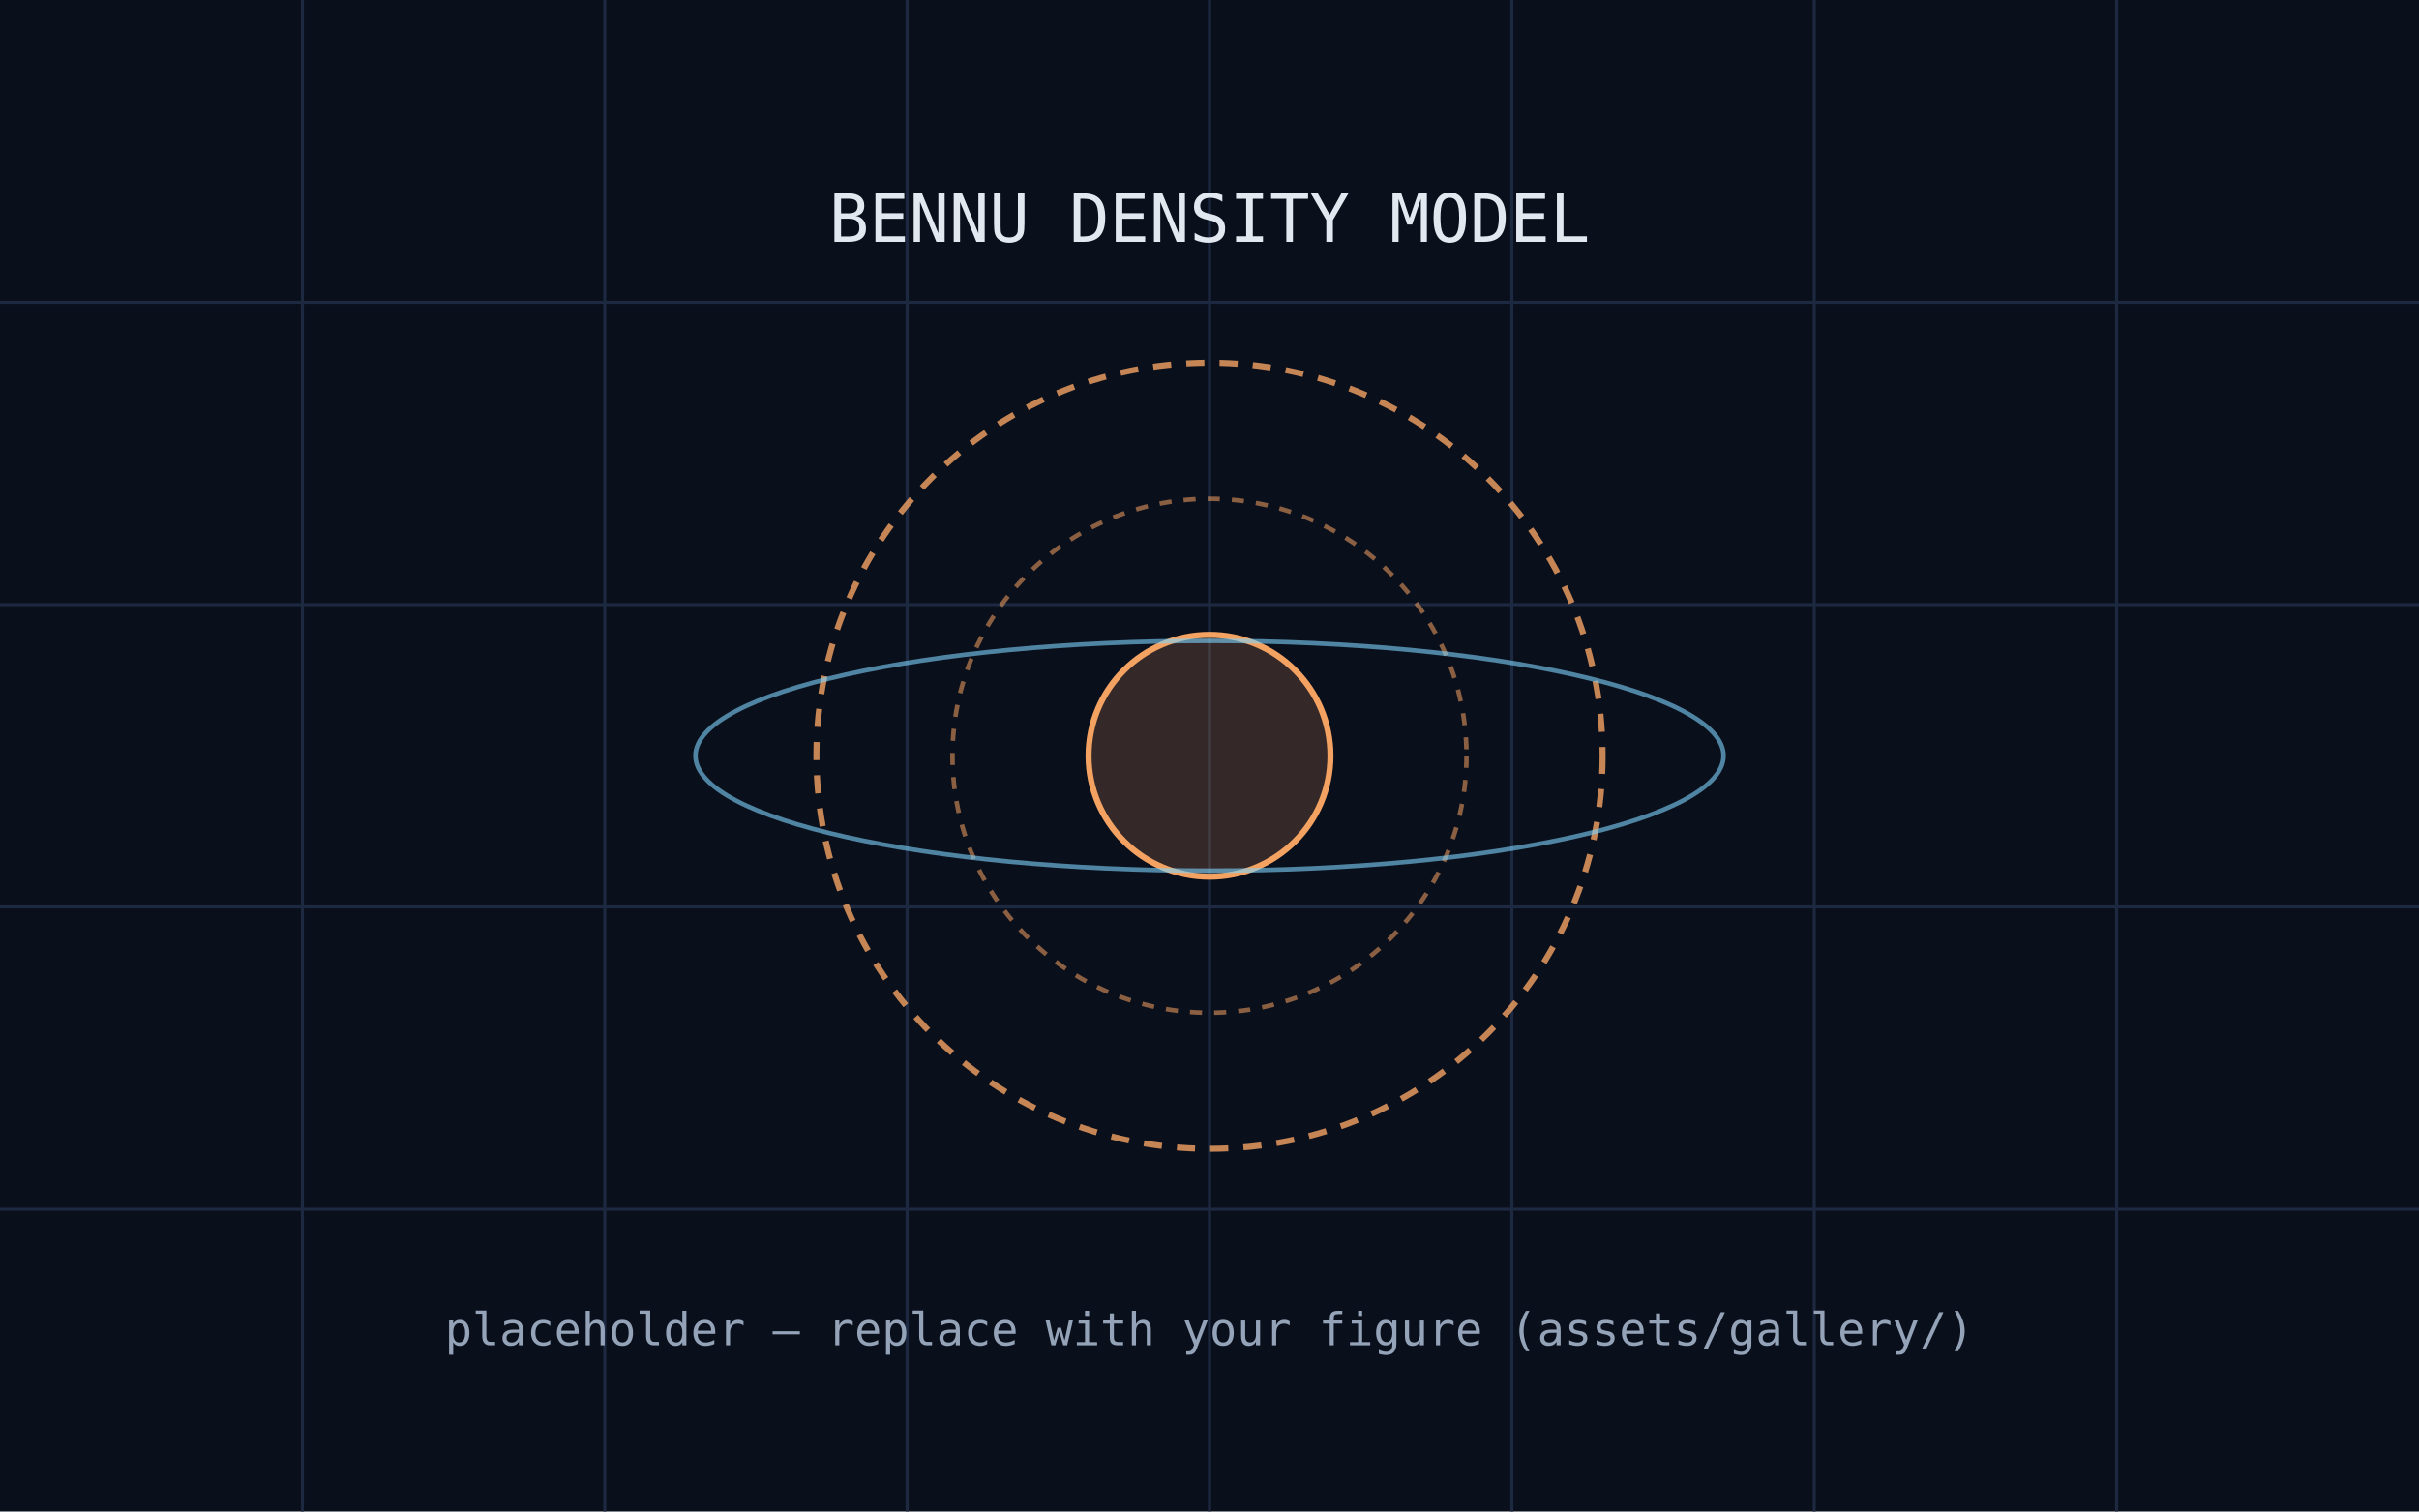
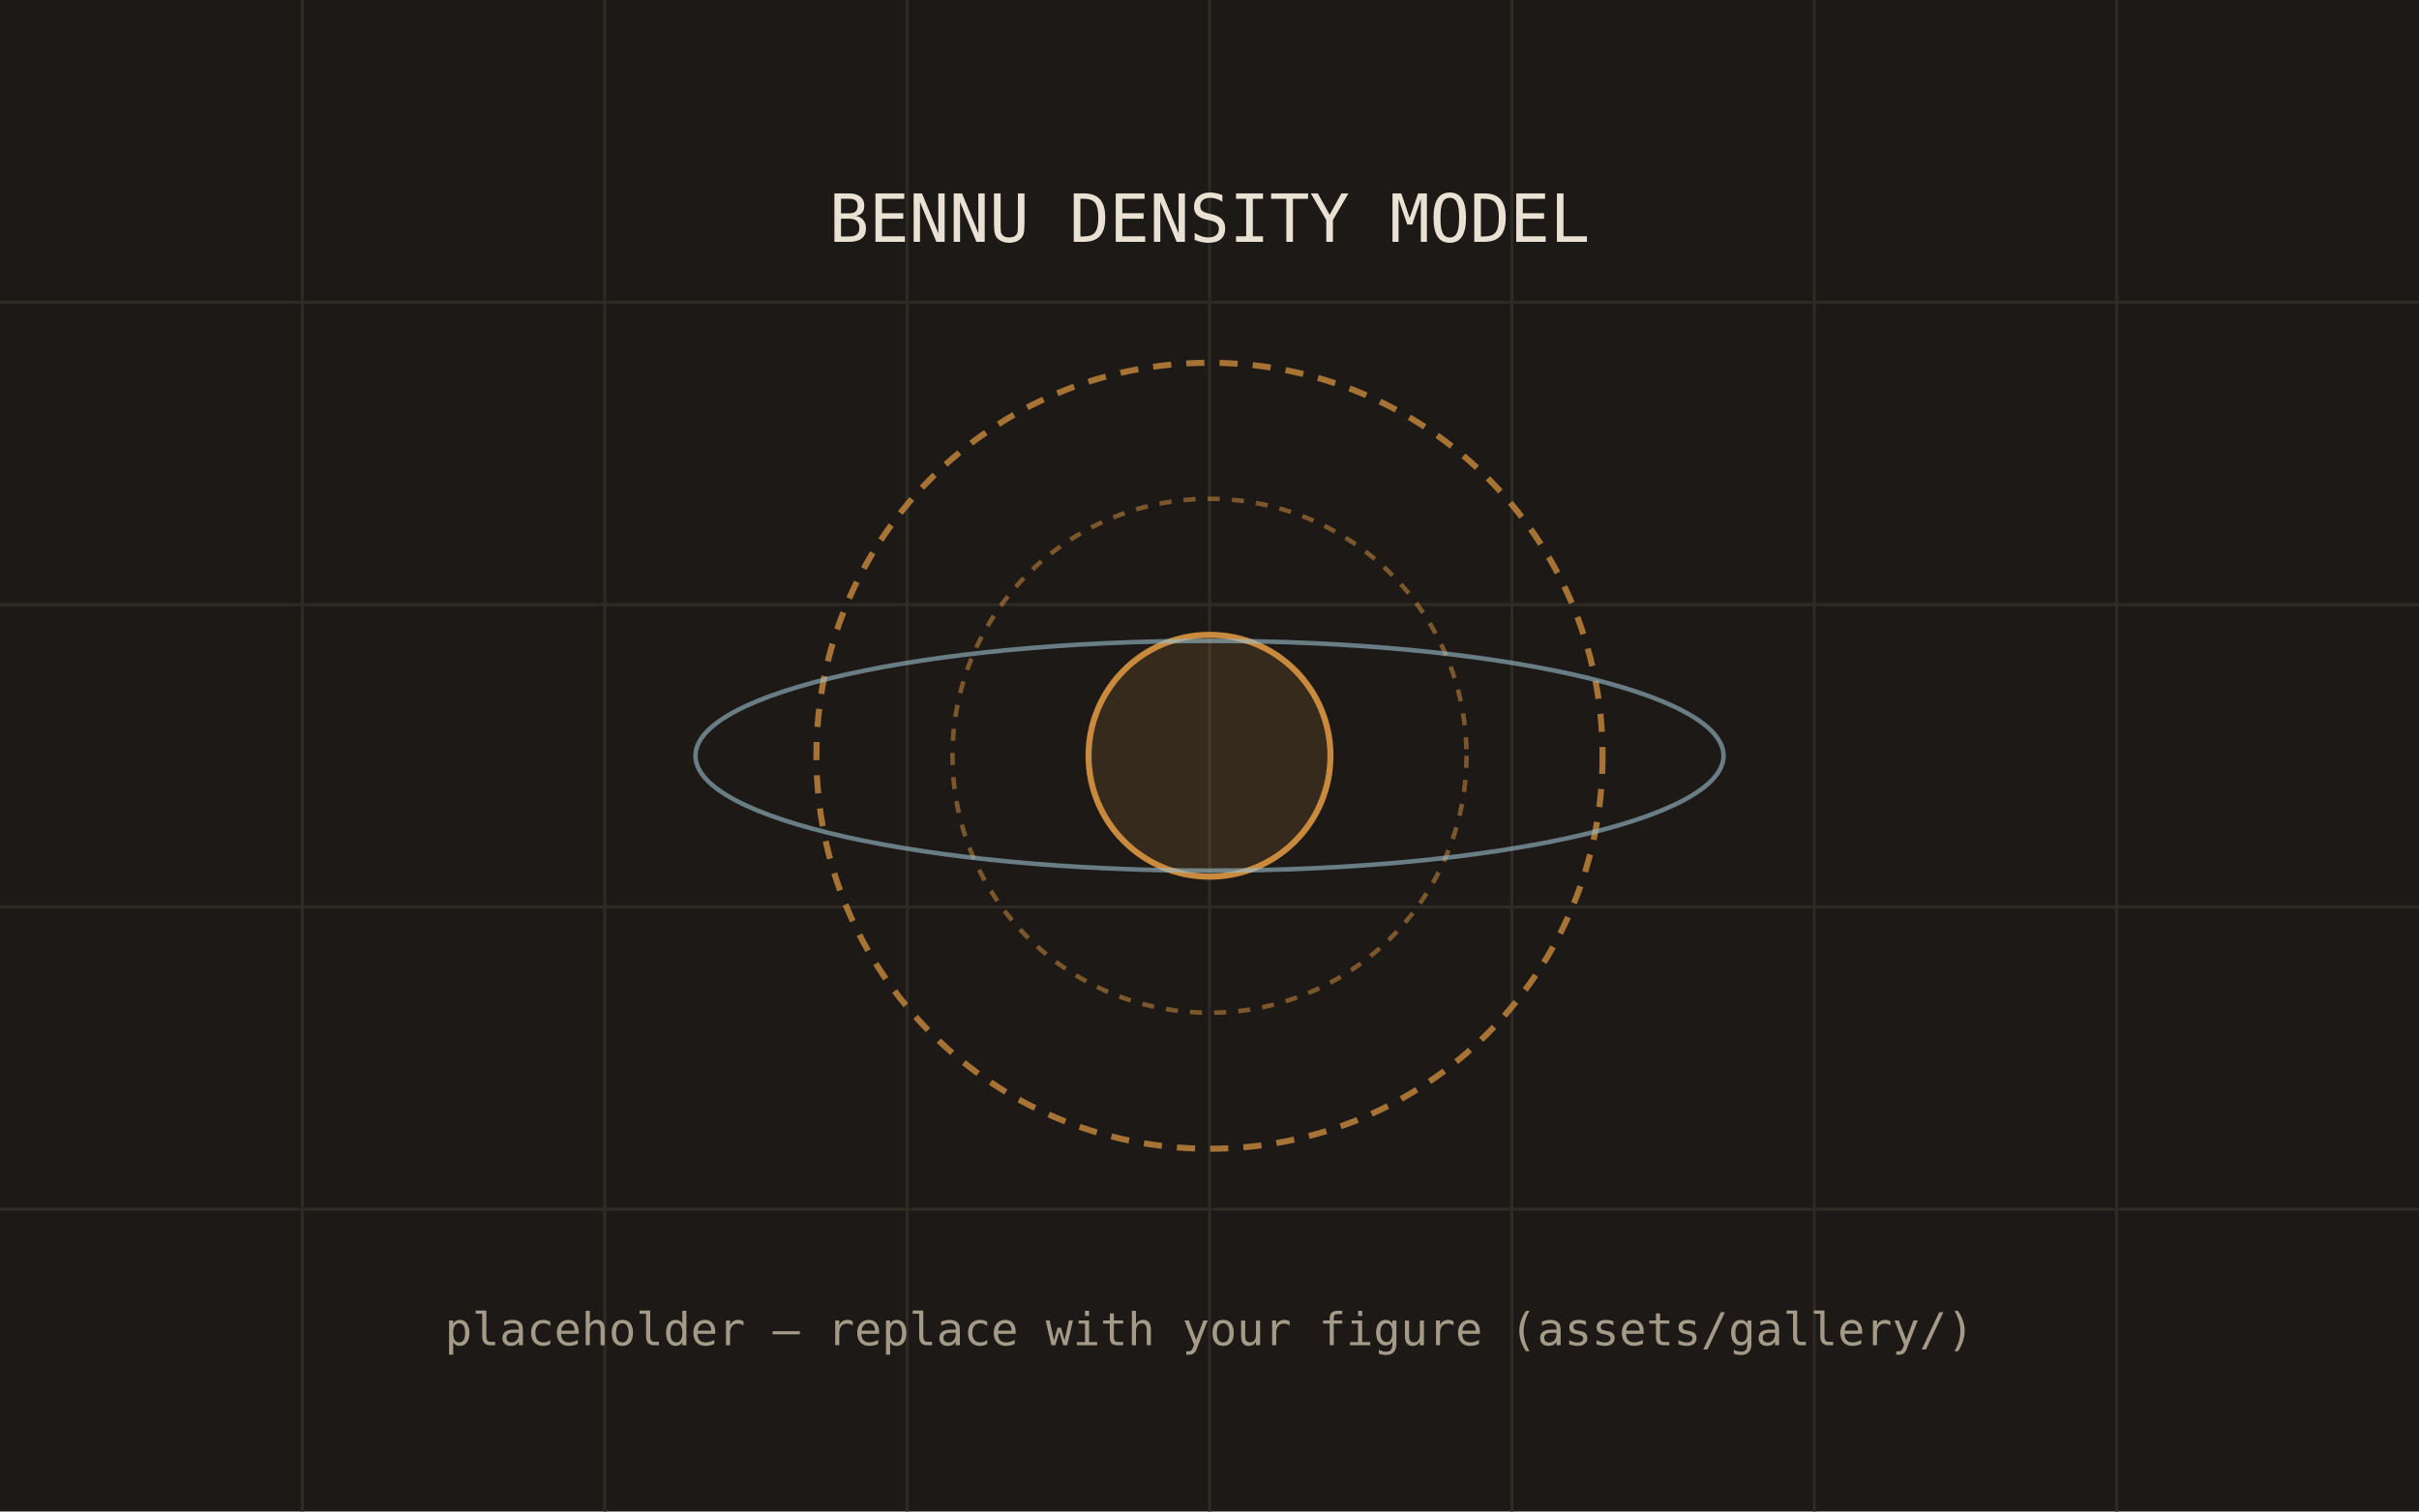
<svg xmlns="http://www.w3.org/2000/svg" viewBox="0 0 800 500">
-   <rect width="800" height="500" fill="#0a0f1c" />
-   <g stroke="#1c2940" stroke-width="1">
+   <rect width="800" height="500" fill="#1c1916" />
+   <g stroke="#2e2a24" stroke-width="1">
    <path d="M0 100h800M0 200h800M0 300h800M0 400h800M100 0v500M200 0v500M300 0v500M400 0v500M500 0v500M600 0v500M700 0v500" />
  </g>
-   <circle cx="400" cy="250" r="130" fill="none" stroke="#f4a261" stroke-width="2" stroke-dasharray="6 5" opacity="0.8" />
-   <circle cx="400" cy="250" r="85" fill="none" stroke="#f4a261" stroke-width="1.5" stroke-dasharray="4 4" opacity="0.55" />
-   <circle cx="400" cy="250" r="40" fill="#f4a261" opacity="0.18" />
-   <circle cx="400" cy="250" r="40" fill="none" stroke="#f4a261" stroke-width="2" />
-   <ellipse cx="400" cy="250" rx="170" ry="38" fill="none" stroke="#7dd3fc" stroke-width="1.5" opacity="0.6" />
-   <text x="400" y="80" text-anchor="middle" fill="#e2e8f0" font-family="monospace" font-size="22">BENNU DENSITY MODEL</text>
-   <text x="400" y="445" text-anchor="middle" fill="#94a3b8" font-family="monospace" font-size="15">placeholder — replace with your figure (assets/gallery/)</text>
+   <circle cx="400" cy="250" r="130" fill="none" stroke="#c98a3d" stroke-width="2" stroke-dasharray="6 5" opacity="0.8" />
+   <circle cx="400" cy="250" r="85" fill="none" stroke="#c98a3d" stroke-width="1.5" stroke-dasharray="4 4" opacity="0.55" />
+   <circle cx="400" cy="250" r="40" fill="#c98a3d" opacity="0.15" />
+   <circle cx="400" cy="250" r="40" fill="none" stroke="#c98a3d" stroke-width="2" />
+   <ellipse cx="400" cy="250" rx="170" ry="38" fill="none" stroke="#9dbfcf" stroke-width="1.5" opacity="0.6" />
+   <text x="400" y="80" text-anchor="middle" fill="#e9e2d4" font-family="monospace" font-size="22">BENNU DENSITY MODEL</text>
+   <text x="400" y="445" text-anchor="middle" fill="#a39a88" font-family="monospace" font-size="15">placeholder — replace with your figure (assets/gallery/)</text>
</svg>
